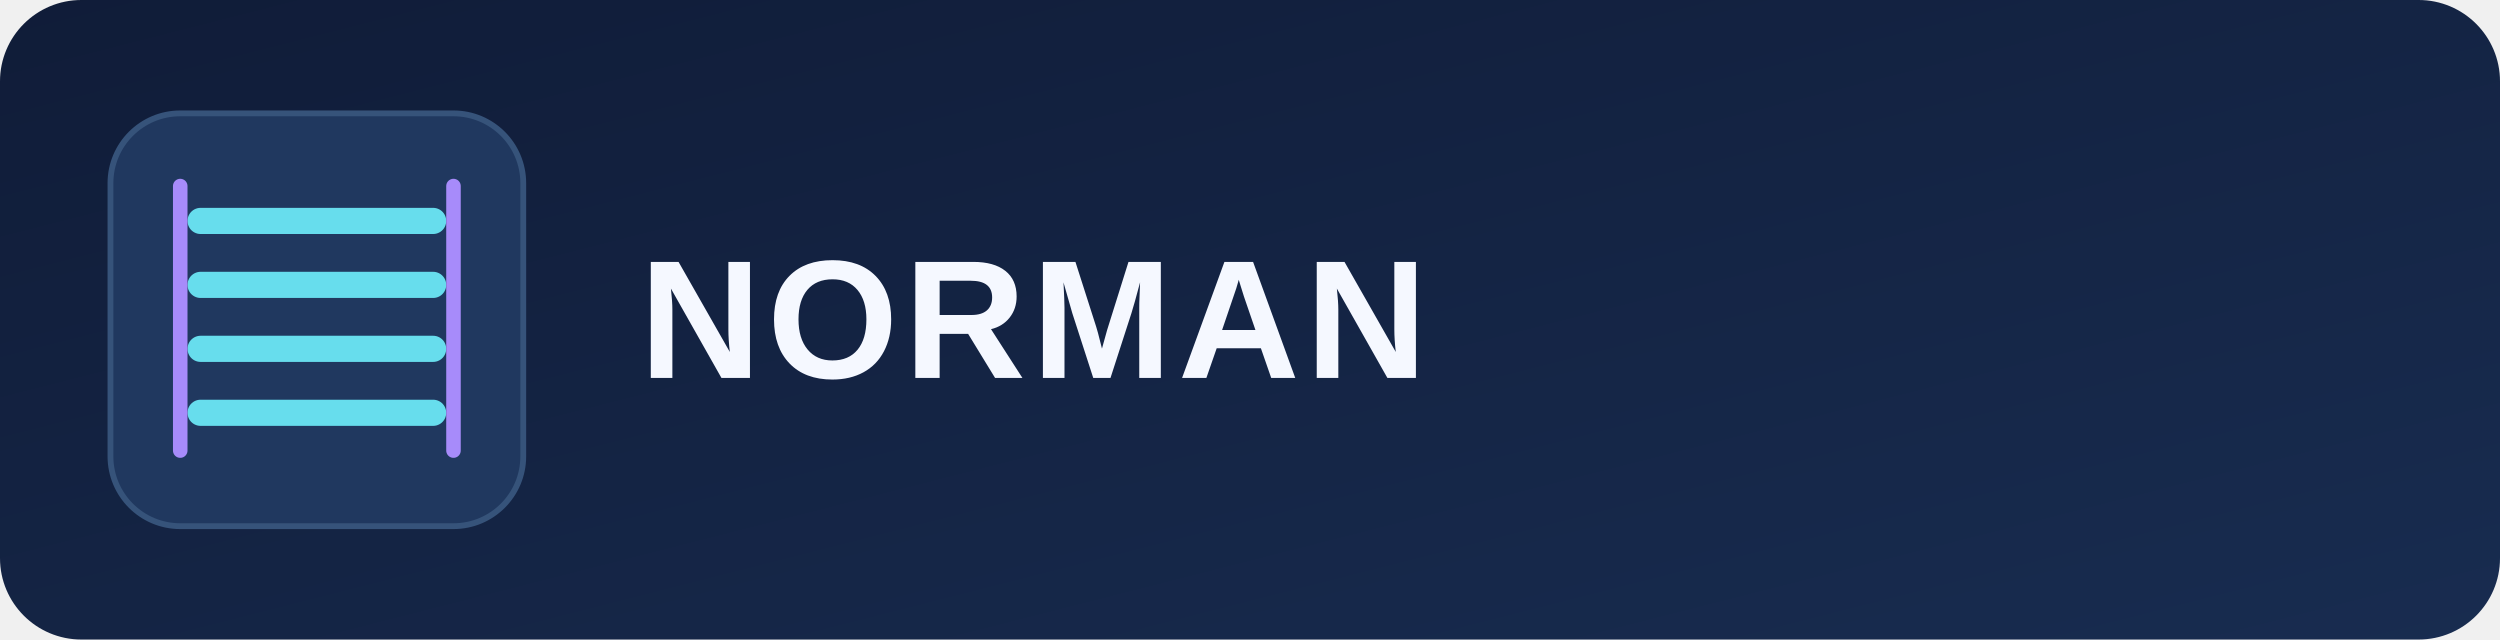
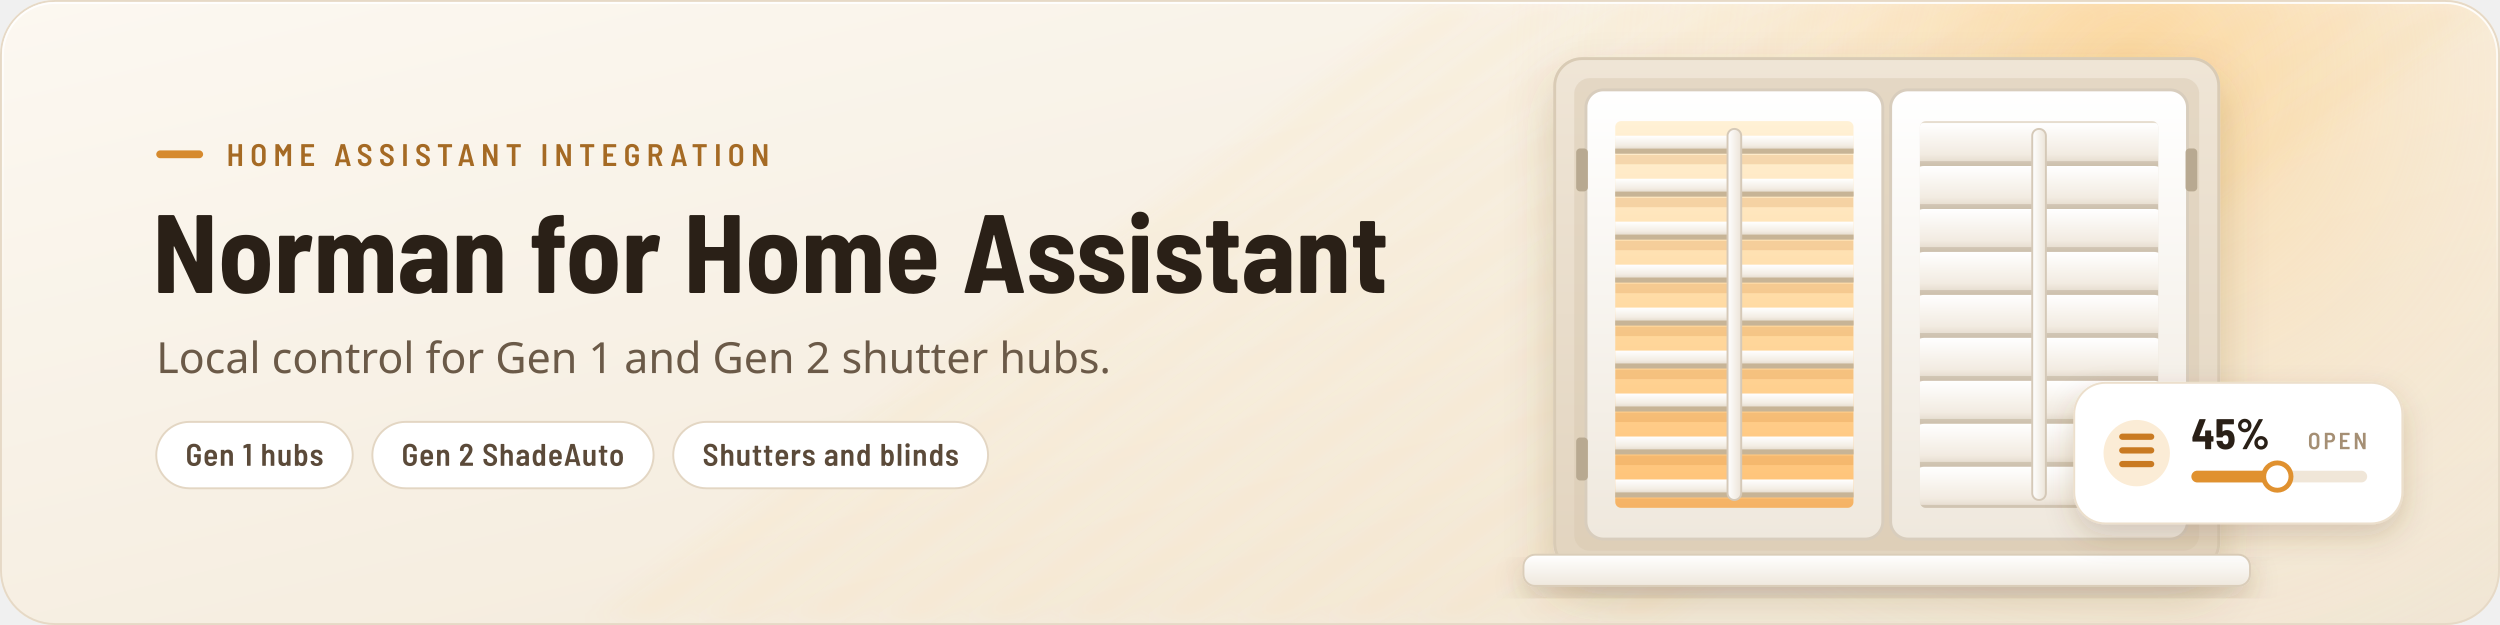
- <svg xmlns="http://www.w3.org/2000/svg" viewBox="0 0 860 220" role="img" aria-labelledby="title desc">
+ <svg xmlns="http://www.w3.org/2000/svg" xmlns:xlink="http://www.w3.org/1999/xlink" width="1280" height="320" viewBox="0 0 1280 320" role="img" aria-labelledby="title desc">
  <defs>
-     <linearGradient id="background" x2="1" y2="1">
-       <stop stop-color="#101c38" />
-       <stop offset="1" stop-color="#182c50" />
-     </linearGradient>
+     <clipPath id="card">
+       <rect width="1280" height="320" rx="28" />
+     </clipPath>
+     <linearGradient id="rim" x1="0" y1="0" x2="0" y2="1">
+       <stop offset="0" stop-color="#ffffff" stop-opacity="0.9" />
+       <stop offset="0.5" stop-color="#ffffff" stop-opacity="0" />
+     </linearGradient>
+     <linearGradient id="bg" x1="0" y1="0" x2="1" y2="1">
+       <stop offset="0" stop-color="#fcf8f1" />
+       <stop offset="1" stop-color="#f1e6d4" />
+     </linearGradient>
+     <radialGradient id="sun" cx="0.5" cy="0.5" r="0.5">
+       <stop offset="0" stop-color="#ffc56b" stop-opacity="0.55" />
+       <stop offset="0.55" stop-color="#ffd79a" stop-opacity="0.18" />
+       <stop offset="1" stop-color="#ffe9c4" stop-opacity="0" />
+     </radialGradient>
+     <linearGradient id="wood" x1="0" y1="0" x2="0" y2="1">
+       <stop offset="0" stop-color="#ffffff" />
+       <stop offset="1" stop-color="#efe8dd" />
+     </linearGradient>
+     <linearGradient id="sky" x1="0" y1="0" x2="0" y2="1">
+       <stop offset="0" stop-color="#fff1d6" />
+       <stop offset="0.55" stop-color="#ffd79c" />
+       <stop offset="1" stop-color="#ffc174" />
+     </linearGradient>
+     <linearGradient id="slatOpen" x1="0" y1="0" x2="0" y2="1">
+       <stop offset="0" stop-color="#ffffff" />
+       <stop offset="0.55" stop-color="#f3ede4" />
+       <stop offset="1" stop-color="#d9cdbb" />
+     </linearGradient>
+     <linearGradient id="slatShut" x1="0" y1="0" x2="0" y2="1">
+       <stop offset="0" stop-color="#ffffff" />
+       <stop offset="0.7" stop-color="#f2ebe1" />
+       <stop offset="1" stop-color="#ddd2c2" />
+     </linearGradient>
+     <linearGradient id="rod" x1="0" y1="0" x2="1" y2="0">
+       <stop offset="0" stop-color="#ffffff" />
+       <stop offset="1" stop-color="#ece4d8" />
+     </linearGradient>
+     <linearGradient id="frame" x1="0" y1="0" x2="0" y2="1">
+       <stop offset="0" stop-color="#efe5d6" />
+       <stop offset="1" stop-color="#e2d4bf" />
+     </linearGradient>
+     <filter id="sh" x="-30%" y="-30%" width="160%" height="170%">
+       <feDropShadow dx="0" dy="12" stdDeviation="12" flood-color="#6b4a1f" flood-opacity="0.22" />
+     </filter>
+     <filter id="shSmall" x="-30%" y="-30%" width="160%" height="170%">
+       <feDropShadow dx="0" dy="6" stdDeviation="7" flood-color="#6b4a1f" flood-opacity="0.2" />
+     </filter>
+     <filter id="soft" x="-50%" y="-50%" width="200%" height="200%">
+       <feGaussianBlur stdDeviation="6" />
+     </filter>
+     <path id="barlow-bold-four" d="M514 293V190Q514 185 510 182Q507 178 502 178H465Q460 178 460 173V12Q460 7 456 4Q453 0 448 0H331Q326 0 322 4Q319 7 319 12V173Q319 178 314 178H35Q30 178 26 182Q23 185 23 190V271Q23 277 26 286L182 691Q185 700 196 700H321Q336 700 331 686L187 311Q186 305 191 305H314Q319 305 319 310V424Q319 429 322 432Q326 436 331 436H448Q453 436 456 432Q460 429 460 424V310Q460 305 465 305H502Q507 305 510 302Q514 298 514 293Z" />
+     <path id="barlow-bold-five" d="M461 221Q461 174 449 132Q430 65 378 29Q326 -7 248 -7Q170 -7 117 31Q64 69 46 140Q39 161 38 183V185Q38 195 49 195H168Q180 195 181 183Q183 171 185 167Q192 141 208 128Q224 114 248 114Q272 114 289 128Q306 143 311 168Q318 189 318 220Q318 252 311 276Q304 300 288 312Q272 324 248 324Q201 324 184 285Q181 275 171 275H50Q45 275 42 278Q38 282 38 287V688Q38 693 42 696Q45 700 50 700H432Q437 700 440 696Q444 693 444 688V591Q444 586 440 582Q437 579 432 579H184Q179 579 179 574L178 418Q178 414 180 414Q182 413 184 415Q224 446 280 446Q340 446 382 418Q423 390 442 338Q461 287 461 221Z" />
+     <path id="barlow-bold-percent" d="M53 551Q53 594 74 630Q95 666 131 688Q167 709 210 709Q253 709 289 688Q325 666 346 630Q367 594 367 551Q367 508 346 472Q325 435 289 414Q253 393 210 393Q167 393 131 414Q95 435 74 472Q53 508 53 551ZM162 14 532 692Q537 700 547 700H622Q629 700 631 696Q633 692 630 686L260 8Q255 0 245 0H170Q163 0 161 4Q159 8 162 14ZM287 551Q287 584 264 608Q242 631 210 631Q178 631 155 608Q132 584 132 551Q132 517 155 494Q178 471 210 471Q242 471 264 494Q287 517 287 551ZM432 150Q432 193 453 229Q474 265 510 286Q546 307 589 307Q632 307 668 286Q704 265 725 229Q746 193 746 150Q746 107 725 70Q704 34 668 12Q632 -9 589 -9Q546 -9 510 12Q474 34 453 70Q432 107 432 150ZM666 150Q666 183 644 206Q621 229 589 229Q557 229 534 206Q512 183 512 150Q512 116 534 92Q557 69 589 69Q621 69 644 92Q666 116 666 150Z" />
+     <path id="barlow-semibold-O" d="M49 209V491Q49 555 76 604Q104 654 154 681Q205 708 271 708Q338 708 388 681Q439 654 467 604Q495 555 495 491V209Q495 144 467 94Q439 45 388 18Q338 -9 271 -9Q205 -9 154 18Q104 45 76 94Q49 144 49 209ZM379 204V494Q379 545 350 576Q320 608 271 608Q223 608 194 576Q165 545 165 494V204Q165 154 194 122Q223 91 271 91Q320 91 350 122Q379 154 379 204Z" />
+     <path id="barlow-semibold-P" d="M499 493Q499 433 474 387Q450 341 406 316Q361 290 304 290H181Q176 290 176 285V12Q176 7 172 4Q169 0 164 0H72Q67 0 64 4Q60 7 60 12V689Q60 694 64 698Q67 701 72 701H303Q361 701 406 675Q450 649 474 602Q499 554 499 493ZM383 491Q383 541 356 571Q330 601 286 601H181Q176 601 176 596V388Q176 383 181 383H286Q330 383 356 412Q383 442 383 491Z" />
+     <path id="barlow-semibold-E" d="M463 600H185Q180 600 180 595V407Q180 402 185 402H363Q368 402 372 398Q375 395 375 390V314Q375 309 372 306Q368 302 363 302H185Q180 302 180 297V105Q180 100 185 100H463Q468 100 472 96Q475 93 475 88V12Q475 7 472 4Q468 0 463 0H76Q71 0 68 4Q64 7 64 12V688Q64 693 68 696Q71 700 76 700H463Q468 700 472 696Q475 693 475 688V612Q475 607 472 604Q468 600 463 600Z" />
+     <path id="barlow-semibold-N" d="M421 700H513Q518 700 522 696Q525 693 525 688V12Q525 7 522 4Q518 0 513 0H416Q407 0 402 9L184 457Q182 460 180 460Q178 459 178 455L179 12Q179 7 176 4Q172 0 167 0H75Q70 0 66 4Q63 7 63 12V688Q63 693 66 696Q70 700 75 700H171Q181 700 185 691L404 241Q406 238 408 238Q410 239 410 243L409 688Q409 693 412 696Q416 700 421 700Z" />
+     <path id="barlow-semibold-H" d="M392 700H484Q489 700 492 696Q496 693 496 688V12Q496 7 492 4Q489 0 484 0H392Q387 0 384 4Q380 7 380 12V296Q380 301 375 301H185Q180 301 180 296V12Q180 7 176 4Q173 0 168 0H76Q71 0 68 4Q64 7 64 12V688Q64 693 68 696Q71 700 76 700H168Q173 700 176 696Q180 693 180 688V407Q180 402 185 402H375Q380 402 380 407V688Q380 693 384 696Q387 700 392 700Z" />
+     <path id="barlow-semibold-M" d="M460 700H553Q558 700 562 696Q565 693 565 688V12Q565 7 562 4Q558 0 553 0H461Q456 0 452 4Q449 7 449 12V486Q449 490 447 490Q445 491 443 488L337 313Q333 305 323 305H304Q294 305 290 313L184 487Q182 490 180 490Q178 489 178 485V12Q178 7 174 4Q171 0 166 0H74Q69 0 66 4Q62 7 62 12V688Q62 693 66 696Q69 700 74 700H166Q176 700 180 692L311 483Q314 477 317 483L446 692Q450 700 460 700Z" />
+     <path id="barlow-semibold-A" d="M409 10 383 117Q382 121 378 121H172Q168 121 167 117L142 10Q139 0 128 0H33Q20 0 23 13L205 690Q208 700 219 700H333Q344 700 347 690L529 13L530 9Q530 0 519 0H423Q412 0 409 10ZM196 212H354Q356 212 358 214Q360 215 359 218L277 546Q276 549 274 549Q272 549 271 546L191 218Q190 215 192 214Q194 212 196 212Z" />
+     <path id="barlow-semibold-S" d="M38 183V209Q38 214 42 218Q45 221 50 221H140Q145 221 148 218Q152 214 152 209V189Q152 146 182 119Q212 92 263 92Q310 92 335 116Q360 140 360 179Q360 206 346 226Q332 245 306 262Q281 278 228 306Q167 338 130 363Q93 388 68 427Q42 466 42 522Q42 608 100 658Q157 708 251 708Q316 708 366 684Q416 659 443 614Q470 569 470 511V490Q470 485 466 482Q463 478 458 478H368Q363 478 360 482Q356 485 356 490V509Q356 552 327 580Q298 608 249 608Q206 608 181 586Q156 563 156 523Q156 496 169 477Q182 458 208 441Q235 424 289 397Q361 356 395 333Q429 310 452 274Q476 237 476 184Q476 96 417 44Q358 -8 259 -8Q193 -8 143 16Q93 39 66 82Q38 126 38 183Z" />
+     <path id="barlow-semibold-I" d="M64 12V688Q64 693 68 696Q71 700 76 700H168Q173 700 176 696Q180 693 180 688V12Q180 7 176 4Q173 0 168 0H76Q71 0 68 4Q64 7 64 12Z" />
+     <path id="barlow-semibold-T" d="M485 688V611Q485 606 482 602Q478 599 473 599H318Q313 599 313 594V12Q313 7 310 4Q306 0 301 0H209Q204 0 200 4Q197 7 197 12V594Q197 599 192 599H43Q38 599 34 602Q31 606 31 611V688Q31 693 34 696Q38 700 43 700H473Q478 700 482 696Q485 693 485 688Z" />
+     <path id="barlow-semibold-G" d="M49 201V499Q49 561 76 608Q104 656 154 682Q203 708 268 708Q333 708 383 682Q433 657 460 611Q488 565 488 506V483Q488 478 484 474Q481 471 476 471H384Q379 471 376 474Q372 478 372 483V506Q372 551 344 580Q315 608 268 608Q222 608 194 578Q165 549 165 501V199Q165 151 194 122Q224 92 271 92Q317 92 344 118Q372 145 372 191V270Q372 275 367 275H276Q271 275 268 278Q264 282 264 287V360Q264 365 268 368Q271 372 276 372H476Q481 372 484 368Q488 365 488 360V204Q488 105 428 48Q368 -8 268 -8Q203 -8 154 18Q104 44 76 92Q49 139 49 201Z" />
+     <path id="barlow-semibold-R" d="M384 10 276 297Q274 301 271 301H185Q180 301 180 296V12Q180 7 176 4Q173 0 168 0H76Q71 0 68 4Q64 7 64 12V688Q64 693 68 696Q71 700 76 700H307Q364 700 408 674Q452 649 476 602Q500 556 500 496Q500 431 470 383Q440 335 388 315Q383 313 385 308L503 14Q504 12 504 8Q504 0 494 0H398Q387 0 384 10ZM180 595V396Q180 391 185 391H290Q332 391 358 420Q384 448 384 495Q384 543 358 572Q332 600 290 600H185Q180 600 180 595Z" />
+     <path id="barlow-bold-N" d="M409 700H525Q530 700 534 696Q537 693 537 688V12Q537 7 534 4Q530 0 525 0H403Q393 0 389 9L198 416Q196 419 194 419Q192 419 192 415L193 12Q193 7 190 4Q186 0 181 0H65Q60 0 56 4Q53 7 53 12V688Q53 693 56 696Q60 700 65 700H186Q196 700 200 691L391 284Q393 281 395 281Q397 281 397 285V688Q397 693 400 696Q404 700 409 700Z" />
+     <path id="barlow-bold-o" d="M43 155Q35 201 35 258Q35 316 43 361Q54 435 110 478Q165 522 252 522Q338 522 392 478Q447 435 459 361Q467 316 467 258Q467 202 459 156Q448 79 394 36Q339 -8 252 -8Q165 -8 110 36Q54 79 43 155ZM321 176Q326 218 326 258Q326 299 321 339Q316 368 298 384Q279 401 251 401Q224 401 206 384Q187 368 182 339Q177 309 177 258Q177 208 181 176Q187 147 206 130Q225 113 252 113Q278 113 296 130Q315 147 321 176Z" />
+     <path id="barlow-bold-r" d="M338 509Q346 504 344 493L324 378Q323 366 310 371Q294 375 281 375Q269 375 255 372Q226 368 206 344Q186 320 186 286V12Q186 7 182 4Q179 0 174 0H57Q52 0 48 4Q45 7 45 12V502Q45 507 48 510Q52 514 57 514H174Q179 514 182 510Q186 507 186 502V462Q186 458 188 458Q189 457 191 460Q226 521 289 521Q316 521 338 509Z" />
+     <path id="barlow-bold-m" d="M714 345V12Q714 7 710 4Q707 0 702 0H586Q581 0 578 4Q574 7 574 12V325Q574 360 558 380Q541 401 513 401Q484 401 467 380Q450 360 450 326V12Q450 7 446 4Q443 0 438 0H322Q317 0 314 4Q310 7 310 12V325Q310 360 293 380Q276 401 248 401Q219 401 202 380Q185 360 185 326V12Q185 7 182 4Q178 0 173 0H57Q52 0 48 4Q45 7 45 12V502Q45 507 48 510Q52 514 57 514H173Q178 514 182 510Q185 507 185 502V476Q185 473 187 472Q189 471 191 474Q212 499 240 510Q268 522 300 522Q345 522 378 504Q410 485 428 450Q429 448 431 448Q433 449 435 452Q457 489 491 506Q525 522 564 522Q637 522 676 476Q714 429 714 345Z" />
+     <path id="barlow-bold-a" d="M448 353V12Q448 7 444 4Q441 0 436 0H319Q314 0 310 4Q307 7 307 12V40Q307 43 305 44Q303 45 301 42Q263 -8 183 -8Q115 -8 70 27Q24 62 24 144Q24 307 228 307H302Q307 307 307 312V335Q307 365 290 383Q272 401 242 401Q218 401 202 390Q186 379 182 360Q179 350 168 350L47 357Q42 357 38 360Q35 363 36 368Q42 437 98 480Q155 522 241 522Q301 522 348 500Q395 479 422 440Q448 402 448 353ZM307 168V210Q307 215 302 215H246Q209 215 188 199Q167 183 167 153Q167 127 183 113Q199 99 225 99Q259 99 283 118Q307 137 307 168Z" />
+     <path id="barlow-bold-n" d="M455 346V12Q455 7 452 4Q448 0 443 0H326Q321 0 318 4Q314 7 314 12V326Q314 361 297 381Q280 401 251 401Q221 401 204 380Q186 360 186 325V12Q186 7 182 4Q179 0 174 0H57Q52 0 48 4Q45 7 45 12V502Q45 507 48 510Q52 514 57 514H174Q179 514 182 510Q186 507 186 502V474Q186 471 188 470Q190 470 193 474Q229 522 299 522Q372 522 414 476Q455 429 455 346Z" />
+     <path id="barlow-bold-f" d="M317 502V417Q317 412 314 408Q310 405 305 405H229Q224 405 224 400V12Q224 7 220 4Q217 0 212 0H95Q90 0 86 4Q83 7 83 12V400Q83 405 78 405H34Q29 405 26 408Q22 412 22 417V502Q22 507 26 510Q29 514 34 514H78Q83 514 83 519V544Q83 605 103 640Q123 675 166 689Q208 703 278 701H298Q303 701 306 698Q310 694 310 689V609Q310 604 306 600Q303 597 298 597H280Q250 596 237 582Q224 567 224 534V519Q224 514 229 514H305Q310 514 314 510Q317 507 317 502Z" />
+     <path id="barlow-bold-H" d="M376 700H493Q498 700 502 696Q505 693 505 688V12Q505 7 502 4Q498 0 493 0H376Q371 0 368 4Q364 7 364 12V286Q364 291 359 291H199Q194 291 194 286V12Q194 7 190 4Q187 0 182 0H65Q60 0 56 4Q53 7 53 12V688Q53 693 56 696Q60 700 65 700H182Q187 700 190 696Q194 693 194 688V418Q194 413 199 413H359Q364 413 364 418V688Q364 693 368 696Q371 700 376 700Z" />
+     <path id="barlow-bold-e" d="M461 262 460 223Q460 211 448 211H183Q178 211 178 206Q180 183 182 172Q187 144 206 128Q226 112 255 112Q304 113 323 157Q328 167 338 165L444 144Q456 141 452 129Q430 63 380 28Q329 -8 255 -8Q166 -8 114 32Q61 73 45 149Q36 190 36 274Q36 322 42 355Q53 431 108 476Q163 522 247 522Q338 522 395 470Q452 419 458 335Q461 302 461 262ZM181 341Q178 323 178 303Q178 298 183 298H313Q318 298 318 303Q318 323 315 341Q311 368 293 384Q275 401 248 401Q221 401 204 385Q186 369 181 341Z" />
+     <path id="barlow-bold-A" d="M409 10 386 108Q385 112 381 112H194Q190 112 189 108L166 10Q163 0 153 0H32Q19 0 22 13L202 690Q205 700 216 700H361Q372 700 375 690L555 13L556 9Q556 0 545 0H423Q412 0 409 10ZM221 221H353Q355 221 357 222Q359 224 358 227L289 517Q288 521 286 521Q284 521 283 517L216 227Q215 224 217 222Q219 221 221 221Z" />
+     <path id="barlow-bold-s" d="M30 142V150Q30 155 34 158Q37 162 42 162H152Q157 162 160 158Q164 155 164 150V148Q164 126 184 112Q204 98 233 98Q260 98 276 110Q292 123 292 142Q292 161 274 171Q257 181 218 194Q202 198 170 210Q110 230 72 264Q35 298 35 362Q35 435 88 478Q141 521 228 521Q318 521 372 476Q425 432 425 358Q425 347 413 347H305Q300 347 296 350Q293 354 293 359V362Q293 383 276 397Q259 411 230 411Q203 411 186 398Q170 385 170 366Q170 345 190 334Q210 322 251 310Q260 307 268 304Q277 302 284 299Q352 276 393 244Q434 211 434 147Q434 75 380 34Q325 -7 233 -7Q140 -7 85 34Q30 75 30 142Z" />
+     <path id="barlow-bold-i" d="M40 651Q40 686 62 708Q83 730 118 730Q153 730 175 708Q197 686 197 651Q197 617 174 594Q152 572 118 572Q84 572 62 594Q40 617 40 651ZM48 12V502Q48 507 52 510Q55 514 60 514H177Q182 514 186 510Q189 507 189 502V12Q189 7 186 4Q182 0 177 0H60Q55 0 52 4Q48 7 48 12Z" />
+     <path id="barlow-bold-t" d="M298 408H221Q216 408 216 403V178Q216 147 228 134Q241 120 267 121H287Q292 121 296 118Q299 114 299 109V12Q299 0 287 0Q270 -1 237 -1Q158 -1 120 25Q81 51 81 123V403Q81 408 76 408H30Q25 408 22 412Q18 415 18 420V502Q18 507 22 510Q25 514 30 514H76Q81 514 81 519V634Q81 639 84 642Q88 646 93 646H204Q209 646 212 642Q216 639 216 634V519Q216 514 221 514H298Q303 514 306 510Q310 507 310 502V420Q310 415 306 412Q303 408 298 408Z" />
+     <path id="noto-regular-L" d="M97 0V714H187V80H499V0Z" />
+     <path id="noto-regular-o" d="M551 269Q551 136 484 63Q416 -10 301 -10Q230 -10 174 22Q119 55 87 118Q55 180 55 269Q55 402 122 474Q189 546 304 546Q377 546 432 514Q488 481 520 420Q551 358 551 269ZM146 269Q146 174 184 118Q221 63 303 63Q384 63 422 118Q460 174 460 269Q460 364 422 418Q384 472 302 472Q220 472 183 418Q146 364 146 269Z" />
+     <path id="noto-regular-c" d="M300 -10Q229 -10 174 19Q118 48 86 109Q55 170 55 265Q55 364 88 426Q121 488 178 517Q234 546 306 546Q347 546 385 538Q423 529 447 517L420 444Q396 453 364 461Q332 469 304 469Q146 469 146 266Q146 169 184 118Q223 66 299 66Q343 66 376 75Q410 84 438 97V19Q411 5 378 -2Q346 -10 300 -10Z" />
+     <path id="noto-regular-a" d="M288 545Q386 545 433 502Q480 459 480 365V0H416L399 76H395Q360 32 322 11Q283 -10 215 -10Q142 -10 94 28Q46 67 46 149Q46 229 109 272Q172 316 303 320L394 323V355Q394 422 365 448Q336 474 283 474Q241 474 203 462Q165 449 132 433L105 499Q140 518 188 532Q236 545 288 545ZM314 259Q214 255 176 227Q137 199 137 148Q137 103 164 82Q192 61 235 61Q303 61 348 98Q393 136 393 214V262Z" />
+     <path id="noto-regular-l" d="M173 0H85V760H173Z" />
+     <path id="noto-regular-n" d="M343 546Q439 546 488 500Q537 453 537 349V0H450V343Q450 472 330 472Q241 472 207 422Q173 372 173 278V0H85V536H156L169 463H174Q200 505 246 526Q292 546 343 546Z" />
+     <path id="noto-regular-t" d="M264 62Q284 62 305 66Q326 69 339 73V6Q325 -1 299 -6Q273 -10 249 -10Q207 -10 172 4Q136 19 114 55Q92 91 92 156V468H16V510L93 545L128 659H180V536H335V468H180V158Q180 109 204 86Q227 62 264 62Z" />
+     <path id="noto-regular-r" d="M335 546Q350 546 368 544Q385 543 398 540L387 459Q374 462 358 464Q343 466 329 466Q288 466 252 444Q216 421 194 380Q173 340 173 286V0H85V536H157L167 438H171Q197 482 238 514Q279 546 335 546Z" />
+     <path id="noto-regular-f" d="M332 468H197V0H109V468H15V509L109 539V570Q109 674 155 720Q201 765 283 765Q315 765 342 760Q368 754 387 747L364 678Q348 683 327 688Q306 693 284 693Q240 693 218 664Q197 634 197 571V536H332Z" />
+     <path id="noto-regular-G" d="M407 377H654V27Q596 8 537 -1Q478 -10 403 -10Q292 -10 216 34Q140 79 100 162Q61 244 61 357Q61 469 105 551Q149 633 232 678Q314 724 431 724Q491 724 544 713Q598 702 644 682L610 604Q572 621 524 633Q477 645 426 645Q298 645 226 568Q155 491 155 357Q155 272 182 206Q210 141 269 104Q328 68 424 68Q471 68 504 73Q537 78 564 85V297H407Z" />
+     <path id="noto-regular-e" d="M292 546Q361 546 410 516Q460 486 486 432Q513 377 513 304V251H146Q148 160 192 112Q237 65 317 65Q368 65 408 74Q447 84 489 102V25Q448 7 408 -2Q368 -10 313 -10Q237 -10 178 21Q120 52 88 114Q55 175 55 264Q55 352 84 415Q114 478 168 512Q221 546 292 546ZM291 474Q228 474 192 434Q155 393 148 321H421Q420 389 389 432Q358 474 291 474Z" />
+     <path id="noto-regular-one" d="M355 0H269V499Q269 542 270 568Q271 594 273 622Q257 606 244 595Q231 584 211 567L135 505L89 564L282 714H355Z" />
+     <path id="noto-regular-d" d="M275 -10Q175 -10 115 60Q55 129 55 267Q55 405 116 476Q176 546 276 546Q338 546 378 523Q417 500 442 467H448Q447 480 444 506Q442 531 442 546V760H530V0H459L446 72H442Q418 38 378 14Q338 -10 275 -10ZM289 63Q374 63 408 110Q443 156 443 250V266Q443 366 410 420Q377 473 288 473Q217 473 182 416Q146 360 146 265Q146 169 182 116Q217 63 289 63Z" />
+     <path id="noto-regular-two" d="M520 0H48V73L235 262Q289 316 326 358Q363 400 382 440Q401 481 401 529Q401 588 366 618Q331 649 275 649Q223 649 184 631Q144 613 103 581L56 640Q98 675 152 700Q207 724 275 724Q375 724 433 674Q491 623 491 534Q491 478 468 429Q445 380 404 332Q363 285 308 231L159 84V80H520Z" />
+     <path id="noto-regular-s" d="M434 148Q434 70 376 30Q318 -10 220 -10Q164 -10 124 -1Q83 8 52 24V104Q84 88 130 74Q175 61 222 61Q289 61 319 82Q349 104 349 140Q349 160 338 176Q327 192 298 208Q270 224 217 244Q165 264 128 284Q91 304 71 332Q51 360 51 404Q51 472 106 509Q162 546 252 546Q301 546 344 536Q386 527 423 510L393 440Q359 454 322 464Q285 474 246 474Q192 474 164 456Q135 439 135 409Q135 387 148 372Q161 356 192 342Q222 327 273 307Q324 288 360 268Q396 248 415 220Q434 191 434 148Z" />
+     <path id="noto-regular-h" d="M173 537Q173 497 168 462H174Q200 503 244 524Q289 545 341 545Q439 545 488 498Q537 452 537 349V0H450V343Q450 472 330 472Q240 472 206 422Q173 371 173 277V0H85V760H173Z" />
+     <path id="noto-regular-u" d="M533 536V0H461L448 71H444Q418 29 372 10Q326 -10 274 -10Q177 -10 128 36Q79 83 79 185V536H168V191Q168 63 287 63Q376 63 410 113Q445 163 445 257V536Z" />
+     <path id="noto-regular-b" d="M173 575Q173 541 172 512Q170 482 168 465H173Q196 499 236 522Q276 545 339 545Q439 545 500 476Q560 406 560 268Q560 130 499 60Q438 -10 339 -10Q276 -10 236 13Q196 36 173 68H166L148 0H85V760H173ZM324 472Q239 472 206 423Q173 374 173 271V267Q173 168 206 116Q238 63 326 63Q398 63 434 116Q469 169 469 269Q469 472 324 472Z" />
+     <path id="noto-regular-period" d="M72 54Q72 91 90 106Q108 121 133 121Q159 121 178 106Q196 91 196 54Q196 18 178 2Q159 -14 133 -14Q108 -14 90 2Q72 18 72 54Z" />
+     <path id="barlow-semibold-e" d="M446 265 445 222Q445 210 433 210H165Q160 210 160 205Q162 177 164 164Q169 131 192 111Q215 91 250 91Q280 92 300 106Q321 120 332 145Q337 156 347 153L429 136Q441 132 437 121Q417 59 368 26Q320 -8 250 -8Q167 -8 117 32Q67 72 52 143Q47 170 46 200Q44 230 44 280Q44 332 49 359Q59 432 111 476Q163 519 243 519Q330 519 384 470Q437 421 443 341Q446 308 446 265ZM163 347Q160 325 160 297Q160 292 165 292H324Q329 292 329 297Q327 331 325 346Q321 379 299 399Q277 419 244 419Q211 419 190 400Q168 380 163 347Z" />
+     <path id="barlow-semibold-n" d="M441 346V12Q441 7 438 4Q434 0 429 0H337Q332 0 328 4Q325 7 325 12V330Q325 371 304 395Q284 419 249 419Q213 419 192 394Q170 370 170 329V12Q170 7 166 4Q163 0 158 0H66Q61 0 58 4Q54 7 54 12V499Q54 504 58 508Q61 511 66 511H158Q163 511 166 508Q170 504 170 499V473Q170 470 172 469Q174 468 176 471Q216 519 286 519Q359 519 400 473Q441 427 441 346Z" />
+     <path id="barlow-semibold-one" d="M149 700H245Q250 700 254 696Q257 693 257 688V12Q257 7 254 4Q250 0 245 0H153Q148 0 144 4Q141 7 141 12V579Q141 581 139 583Q137 585 135 584L44 559L40 558Q30 558 30 569L27 636Q27 646 35 650L134 697Q139 700 149 700Z" />
+     <path id="barlow-semibold-h" d="M441 346V12Q441 7 438 4Q434 0 429 0H337Q332 0 328 4Q325 7 325 12V330Q325 371 304 395Q284 419 249 419Q213 419 192 394Q170 370 170 329V12Q170 7 166 4Q163 0 158 0H66Q61 0 58 4Q54 7 54 12V688Q54 693 58 696Q61 700 66 700H158Q163 700 166 696Q170 693 170 688V473Q170 470 172 469Q174 468 176 471Q216 519 286 519Q359 519 400 473Q441 427 441 346Z" />
+     <path id="barlow-semibold-u" d="M332 511H424Q429 511 432 508Q436 504 436 499V12Q436 7 432 4Q429 0 424 0H332Q327 0 324 4Q320 7 320 12V39Q320 42 318 42Q316 43 314 40Q280 -7 207 -7Q139 -7 94 34Q49 74 49 152V499Q49 504 52 508Q56 511 61 511H153Q158 511 162 508Q165 504 165 499V181Q165 139 184 116Q204 92 241 92Q278 92 299 116Q320 141 320 183V499Q320 504 324 508Q327 511 332 511Z" />
+     <path id="barlow-semibold-b" d="M453 257Q453 196 442 144Q424 68 386 30Q348 -8 286 -8Q215 -8 177 40Q175 43 173 42Q171 41 171 38V12Q171 7 168 4Q164 0 159 0H67Q62 0 58 4Q55 7 55 12V688Q55 693 58 696Q62 700 67 700H159Q164 700 168 696Q171 693 171 688V475Q171 472 173 472Q175 471 177 474Q212 519 282 519Q413 519 444 367Q453 316 453 257ZM336 256Q336 321 324 360Q303 419 251 419Q199 419 183 359Q172 324 172 256Q172 190 182 155Q199 92 252 92Q308 92 326 156Q336 191 336 256Z" />
+     <path id="barlow-semibold-s" d="M36 135V143Q36 148 40 152Q43 155 48 155H135Q140 155 144 152Q147 148 147 143V140Q147 116 170 98Q193 81 227 81Q260 81 280 97Q301 113 301 137Q301 161 280 174Q260 187 217 202L191 211Q123 233 82 266Q41 300 41 366Q41 436 91 476Q141 517 223 517Q308 517 358 476Q409 434 409 365V364Q409 359 406 356Q402 352 397 352H313Q308 352 304 356Q301 359 301 364V368Q301 393 280 410Q259 426 225 426Q192 426 172 410Q152 395 152 371Q152 352 166 340Q180 327 198 320Q215 313 259 298Q306 282 338 265Q371 248 394 218Q417 188 417 142Q417 73 366 34Q314 -6 227 -6Q140 -6 88 33Q36 72 36 135Z" />
+     <path id="barlow-semibold-two" d="M191 100H442Q447 100 450 96Q454 93 454 88V12Q454 7 450 4Q447 0 442 0H53Q48 0 44 4Q41 7 41 12V89Q41 96 46 104Q155 236 247 358Q322 461 322 518Q322 559 299 584Q276 608 238 608Q201 608 178 584Q155 560 155 520V487Q155 482 152 478Q148 475 143 475H50Q45 475 42 478Q38 482 38 487V530Q42 610 98 659Q154 708 240 708Q300 708 345 684Q390 659 414 616Q439 573 439 519Q439 473 420 425Q400 377 360 322Q323 270 237 166Q220 146 188 106Q186 104 187 102Q188 100 191 100Z" />
+     <path id="barlow-semibold-a" d="M432 351V12Q432 7 428 4Q425 0 420 0H328Q323 0 320 4Q316 7 316 12V37Q316 40 314 41Q312 42 310 40Q268 -8 189 -8Q123 -8 77 28Q31 63 31 143Q31 227 84 268Q138 309 232 309H311Q316 309 316 314V339Q316 376 296 398Q275 419 239 419Q210 419 192 406Q173 392 168 369Q165 358 154 358L57 364Q52 364 48 368Q45 371 46 375Q52 439 106 479Q159 519 238 519Q295 519 339 498Q383 476 408 438Q432 400 432 351ZM316 168V220Q316 225 311 225H244Q200 225 174 206Q149 187 149 151Q149 119 168 102Q188 86 219 86Q258 86 287 108Q316 131 316 168Z" />
+     <path id="barlow-semibold-d" d="M339 700H431Q436 700 440 696Q443 693 443 688V12Q443 7 440 4Q436 0 431 0H339Q334 0 330 4Q327 7 327 12V38Q327 41 325 42Q323 43 321 40Q283 -8 212 -8Q90 -8 56 144Q45 190 45 257Q45 323 54 367Q85 519 215 519Q287 519 321 473Q323 470 325 471Q327 472 327 475V688Q327 693 330 696Q334 700 339 700ZM326 256Q326 324 315 359Q299 419 247 419Q194 419 174 360Q161 322 161 256Q161 195 172 156Q190 92 246 92Q299 92 316 155Q326 190 326 256Z" />
+     <path id="barlow-semibold-t" d="M284 423H203Q198 423 198 418V167Q198 130 212 114Q227 99 258 100H276Q281 100 284 96Q288 93 288 88V12Q288 1 276 -1H234Q160 -1 123 25Q86 51 86 123V418Q86 423 81 423H35Q30 423 26 426Q23 430 23 435V499Q23 504 26 508Q30 511 35 511H81Q86 511 86 516V630Q86 635 90 638Q93 642 98 642H186Q191 642 194 638Q198 635 198 630V516Q198 511 203 511H284Q289 511 292 508Q296 504 296 499V435Q296 430 292 426Q289 423 284 423Z" />
+     <path id="barlow-semibold-o" d="M49 153Q41 201 41 256Q41 313 49 361Q60 434 113 476Q166 519 246 519Q325 519 377 476Q429 434 440 362Q448 312 448 257Q448 197 441 154Q430 79 378 36Q326 -8 245 -8Q164 -8 112 36Q60 79 49 153ZM328 172Q332 224 332 256Q332 289 328 341Q323 377 300 398Q278 419 245 419Q211 419 189 398Q167 377 162 341Q158 306 158 256Q158 205 162 172Q167 136 189 114Q211 92 245 92Q278 92 300 114Q323 136 328 172Z" />
+     <path id="barlow-semibold-r" d="M324 505Q332 501 330 490L313 399Q312 387 299 392Q286 397 269 397Q262 397 248 395Q214 392 192 364Q169 336 169 294V12Q169 7 166 4Q162 0 157 0H65Q60 0 56 4Q53 7 53 12V499Q53 504 56 508Q60 511 65 511H157Q162 511 166 508Q169 504 169 499V456Q169 452 170 452Q172 451 174 454Q210 517 275 517Q303 517 324 505Z" />
+     <path id="barlow-semibold-l" d="M52 12V688Q52 693 56 696Q59 700 64 700H156Q161 700 164 696Q168 693 168 688V12Q168 7 164 4Q161 0 156 0H64Q59 0 56 4Q52 7 52 12Z" />
+     <path id="barlow-semibold-i" d="M47 652Q47 683 66 703Q86 723 117 723Q149 723 168 704Q188 684 188 652Q188 621 168 601Q148 581 117 581Q86 581 66 601Q47 621 47 652ZM59 12V500Q59 505 62 508Q66 512 71 512H163Q168 512 172 508Q175 505 175 500V12Q175 7 172 4Q168 0 163 0H71Q66 0 62 4Q59 7 59 12Z" />
  </defs>
-   <rect width="860" height="220" rx="28" fill="url(#background)" />
-   <rect x="38" y="39" width="142" height="142" rx="24" fill="#20385f" stroke="#36537a" stroke-width="2" />
-   <path d="M69 76h80M69 98h80M69 120h80M69 142h80" stroke="#67dded" stroke-width="9" stroke-linecap="round" />
-   <path d="M62 64v91M156 64v91" stroke="#a78bfa" stroke-width="5" stroke-linecap="round" />
-   <text x="220" y="130" fill="#f5f8ff" font-family="Arial, Helvetica, sans-serif" font-size="58" font-weight="700" letter-spacing="2">NORMAN</text>
+   <g clip-path="url(#card)">
+     <rect width="1280" height="320" fill="url(#bg)" />
+     <circle cx="1090" cy="40" r="320" fill="url(#sun)" />
+     <g filter="url(#soft)">
+       <path d="M1300 -40 L1330 -40 L760 380 L730 380Z" fill="#ffb24d" opacity=".07" />
+       <path d="M1254 -40 L1284 -40 L714 380 L684 380Z" fill="#ffb24d" opacity=".07" />
+       <path d="M1208 -40 L1238 -40 L668 380 L638 380Z" fill="#ffb24d" opacity=".07" />
+       <path d="M1162 -40 L1192 -40 L622 380 L592 380Z" fill="#ffb24d" opacity=".07" />
+       <path d="M1116 -40 L1146 -40 L576 380 L546 380Z" fill="#ffb24d" opacity=".07" />
+       <path d="M1070 -40 L1100 -40 L530 380 L500 380Z" fill="#ffb24d" opacity=".07" />
+       <path d="M1024 -40 L1054 -40 L484 380 L454 380Z" fill="#ffb24d" opacity=".07" />
+       <path d="M978 -40 L1008 -40 L438 380 L408 380Z" fill="#ffb24d" opacity=".07" />
+       <path d="M932 -40 L962 -40 L392 380 L362 380Z" fill="#ffb24d" opacity=".07" />
+       <path d="M886 -40 L916 -40 L346 380 L316 380Z" fill="#ffb24d" opacity=".07" />
+       <path d="M840 -40 L870 -40 L300 380 L270 380Z" fill="#ffb24d" opacity=".07" />
+       <path d="M794 -40 L824 -40 L254 380 L224 380Z" fill="#ffb24d" opacity=".07" />
+     </g>
+     <g filter="url(#sh)">
+       <rect x="796" y="30" width="340" height="262" rx="14" fill="url(#frame)" stroke="#d9cbb5" stroke-width="1.5" />
+     </g>
+     <rect x="806" y="40" width="320" height="242" rx="8" fill="#d8c8b0" opacity=".45" />
+     <g filter="url(#shSmall)">
+       <rect x="780" y="284" width="372" height="16" rx="6" fill="url(#wood)" stroke="#dacdb9" />
+     </g>
+     <rect x="812" y="46" width="152" height="230" rx="9" fill="url(#wood)" stroke="#d8cdbd" stroke-width="1.5" />
+     <rect x="827" y="62" width="122" height="198" rx="3" fill="url(#sky)" />
+     <clipPath id="pL">
+       <rect x="827" y="62" width="122" height="198" rx="3" />
+     </clipPath>
+     <g clip-path="url(#pL)">
+       <rect x="827" y="79.3" width="122" height="4.8" fill="#c8761f" opacity=".18" />
+       <rect x="825" y="69.5" width="126" height="8.8" rx="2" fill="url(#slatOpen)" />
+       <rect x="825" y="76.1" width="126" height="2.6" rx="1.3" fill="#c7b496" />
+       <rect x="827" y="101.3" width="122" height="4.8" fill="#c8761f" opacity=".18" />
+       <rect x="825" y="91.5" width="126" height="8.8" rx="2" fill="url(#slatOpen)" />
+       <rect x="825" y="98.1" width="126" height="2.6" rx="1.3" fill="#c7b496" />
+       <rect x="827" y="123.3" width="122" height="4.8" fill="#c8761f" opacity=".18" />
+       <rect x="825" y="113.5" width="126" height="8.8" rx="2" fill="url(#slatOpen)" />
+       <rect x="825" y="120.1" width="126" height="2.6" rx="1.3" fill="#c7b496" />
+       <rect x="827" y="145.3" width="122" height="4.8" fill="#c8761f" opacity=".18" />
+       <rect x="825" y="135.5" width="126" height="8.8" rx="2" fill="url(#slatOpen)" />
+       <rect x="825" y="142.1" width="126" height="2.6" rx="1.3" fill="#c7b496" />
+       <rect x="827" y="167.3" width="122" height="4.8" fill="#c8761f" opacity=".18" />
+       <rect x="825" y="157.5" width="126" height="8.8" rx="2" fill="url(#slatOpen)" />
+       <rect x="825" y="164.1" width="126" height="2.6" rx="1.3" fill="#c7b496" />
+       <rect x="827" y="189.3" width="122" height="4.8" fill="#c8761f" opacity=".18" />
+       <rect x="825" y="179.5" width="126" height="8.8" rx="2" fill="url(#slatOpen)" />
+       <rect x="825" y="186.1" width="126" height="2.6" rx="1.3" fill="#c7b496" />
+       <rect x="827" y="211.3" width="122" height="4.8" fill="#c8761f" opacity=".18" />
+       <rect x="825" y="201.5" width="126" height="8.8" rx="2" fill="url(#slatOpen)" />
+       <rect x="825" y="208.1" width="126" height="2.6" rx="1.3" fill="#c7b496" />
+       <rect x="827" y="233.3" width="122" height="4.8" fill="#c8761f" opacity=".18" />
+       <rect x="825" y="223.5" width="126" height="8.8" rx="2" fill="url(#slatOpen)" />
+       <rect x="825" y="230.1" width="126" height="2.6" rx="1.3" fill="#c7b496" />
+       <rect x="827" y="255.3" width="122" height="4.8" fill="#c8761f" opacity=".18" />
+       <rect x="825" y="245.5" width="126" height="8.8" rx="2" fill="url(#slatOpen)" />
+       <rect x="825" y="252.1" width="126" height="2.6" rx="1.3" fill="#c7b496" />
+     </g>
+     <rect x="884.5" y="66" width="7" height="190" rx="3.5" fill="url(#rod)" stroke="#d5c9b8" stroke-width="1" />
+     <rect x="807" y="76" width="6" height="22" rx="2" fill="#b8a991" />
+     <rect x="807" y="224" width="6" height="22" rx="2" fill="#b8a991" />
+     <rect x="968" y="46" width="152" height="230" rx="9" fill="url(#wood)" stroke="#d8cdbd" stroke-width="1.5" />
+     <rect x="983" y="62" width="122" height="198" rx="3" fill="#e6ddcf" />
+     <clipPath id="pR">
+       <rect x="983" y="62" width="122" height="198" rx="3" />
+     </clipPath>
+     <g clip-path="url(#pR)">
+       <rect x="981" y="63" width="126" height="23" rx="4" fill="url(#slatShut)" />
+       <rect x="983" y="82.5" width="122" height="2.5" fill="#a8977f" opacity=".35" />
+       <rect x="981" y="85" width="126" height="23" rx="4" fill="url(#slatShut)" />
+       <rect x="983" y="104.5" width="122" height="2.5" fill="#a8977f" opacity=".35" />
+       <rect x="981" y="107" width="126" height="23" rx="4" fill="url(#slatShut)" />
+       <rect x="983" y="126.5" width="122" height="2.5" fill="#a8977f" opacity=".35" />
+       <rect x="981" y="129" width="126" height="23" rx="4" fill="url(#slatShut)" />
+       <rect x="983" y="148.5" width="122" height="2.5" fill="#a8977f" opacity=".35" />
+       <rect x="981" y="151" width="126" height="23" rx="4" fill="url(#slatShut)" />
+       <rect x="983" y="170.5" width="122" height="2.5" fill="#a8977f" opacity=".35" />
+       <rect x="981" y="173" width="126" height="23" rx="4" fill="url(#slatShut)" />
+       <rect x="983" y="192.5" width="122" height="2.5" fill="#a8977f" opacity=".35" />
+       <rect x="981" y="195" width="126" height="23" rx="4" fill="url(#slatShut)" />
+       <rect x="983" y="214.5" width="122" height="2.5" fill="#a8977f" opacity=".35" />
+       <rect x="981" y="217" width="126" height="23" rx="4" fill="url(#slatShut)" />
+       <rect x="983" y="236.5" width="122" height="2.5" fill="#a8977f" opacity=".35" />
+       <rect x="981" y="239" width="126" height="23" rx="4" fill="url(#slatShut)" />
+       <rect x="983" y="258.5" width="122" height="2.5" fill="#a8977f" opacity=".35" />
+     </g>
+     <rect x="1040.5" y="66" width="7" height="190" rx="3.5" fill="url(#rod)" stroke="#d5c9b8" stroke-width="1" />
+     <rect x="1119" y="76" width="6" height="22" rx="2" fill="#b8a991" />
+     <rect x="1119" y="224" width="6" height="22" rx="2" fill="#b8a991" />
+     <g filter="url(#shSmall)">
+       <rect x="1062" y="196" width="168" height="72" rx="16" fill="#ffffff" stroke="#ecdfcc" />
+     </g>
+     <circle cx="1094" cy="232" r="17" fill="#fbecd6" />
+     <rect x="1085" y="222" width="18" height="3.2" rx="1.6" fill="#c97a22" />
+     <rect x="1085" y="229" width="18" height="3.2" rx="1.6" fill="#c97a22" />
+     <rect x="1085" y="236" width="18" height="3.2" rx="1.6" fill="#c97a22" />
+     <rect x="1122" y="241" width="90" height="6" rx="3" fill="#f0e6d8" />
+     <rect x="1122" y="241" width="44" height="6" rx="3" fill="#e0912f" />
+     <circle cx="1166" cy="244" r="7" fill="#ffffff" stroke="#e0912f" stroke-width="2.5" />
+     <g fill="#2a2017">
+       <use xlink:href="#barlow-bold-four" transform="matrix(0.022 0 0 -0.022 1122.0 230.0)" />
+       <use xlink:href="#barlow-bold-five" transform="matrix(0.022 0 0 -0.022 1134.0 230.0)" />
+       <use xlink:href="#barlow-bold-percent" transform="matrix(0.022 0 0 -0.022 1144.7 230.0)" />
+     </g>
+     <g fill="#a58f74">
+       <use xlink:href="#barlow-semibold-O" transform="matrix(0.012 0 0 -0.012 1181.6 230.0)" />
+       <use xlink:href="#barlow-semibold-P" transform="matrix(0.012 0 0 -0.012 1189.6 230.0)" />
+       <use xlink:href="#barlow-semibold-E" transform="matrix(0.012 0 0 -0.012 1197.3 230.0)" />
+       <use xlink:href="#barlow-semibold-N" transform="matrix(0.012 0 0 -0.012 1204.9 230.0)" />
+     </g>
+   </g>
+   <rect x="80" y="77" width="24" height="4" rx="2" fill="#d68a2e" />
+   <g fill="#a56a24">
+     <use xlink:href="#barlow-semibold-H" transform="matrix(0.016 0 0 -0.016 116.0 85.0)" />
+     <use xlink:href="#barlow-semibold-O" transform="matrix(0.016 0 0 -0.016 128.1 85.0)" />
+     <use xlink:href="#barlow-semibold-M" transform="matrix(0.016 0 0 -0.016 140.0 85.0)" />
+     <use xlink:href="#barlow-semibold-E" transform="matrix(0.016 0 0 -0.016 153.2 85.0)" />
+     <use xlink:href="#barlow-semibold-A" transform="matrix(0.016 0 0 -0.016 171.1 85.0)" />
+     <use xlink:href="#barlow-semibold-S" transform="matrix(0.016 0 0 -0.016 182.6 85.0)" />
+     <use xlink:href="#barlow-semibold-S" transform="matrix(0.016 0 0 -0.016 194.0 85.0)" />
+     <use xlink:href="#barlow-semibold-I" transform="matrix(0.016 0 0 -0.016 205.4 85.0)" />
+     <use xlink:href="#barlow-semibold-S" transform="matrix(0.016 0 0 -0.016 212.5 85.0)" />
+     <use xlink:href="#barlow-semibold-T" transform="matrix(0.016 0 0 -0.016 223.7 85.0)" />
+     <use xlink:href="#barlow-semibold-A" transform="matrix(0.016 0 0 -0.016 234.3 85.0)" />
+     <use xlink:href="#barlow-semibold-N" transform="matrix(0.016 0 0 -0.016 246.3 85.0)" />
+     <use xlink:href="#barlow-semibold-T" transform="matrix(0.016 0 0 -0.016 258.9 85.0)" />
+     <use xlink:href="#barlow-semibold-I" transform="matrix(0.016 0 0 -0.016 276.8 85.0)" />
+     <use xlink:href="#barlow-semibold-N" transform="matrix(0.016 0 0 -0.016 283.9 85.0)" />
+     <use xlink:href="#barlow-semibold-T" transform="matrix(0.016 0 0 -0.016 296.5 85.0)" />
+     <use xlink:href="#barlow-semibold-E" transform="matrix(0.016 0 0 -0.016 307.9 85.0)" />
+     <use xlink:href="#barlow-semibold-G" transform="matrix(0.016 0 0 -0.016 319.3 85.0)" />
+     <use xlink:href="#barlow-semibold-R" transform="matrix(0.016 0 0 -0.016 331.1 85.0)" />
+     <use xlink:href="#barlow-semibold-A" transform="matrix(0.016 0 0 -0.016 343.2 85.0)" />
+     <use xlink:href="#barlow-semibold-T" transform="matrix(0.016 0 0 -0.016 354.1 85.0)" />
+     <use xlink:href="#barlow-semibold-I" transform="matrix(0.016 0 0 -0.016 365.6 85.0)" />
+     <use xlink:href="#barlow-semibold-O" transform="matrix(0.016 0 0 -0.016 372.6 85.0)" />
+     <use xlink:href="#barlow-semibold-N" transform="matrix(0.016 0 0 -0.016 384.5 85.0)" />
+   </g>
+   <g fill="#2a2017">
+     <use xlink:href="#barlow-bold-N" transform="matrix(0.057 0 0 -0.057 78.0 150.0)" />
+     <use xlink:href="#barlow-bold-o" transform="matrix(0.057 0 0 -0.057 111.6 150.0)" />
+     <use xlink:href="#barlow-bold-r" transform="matrix(0.057 0 0 -0.057 140.3 150.0)" />
+     <use xlink:href="#barlow-bold-m" transform="matrix(0.057 0 0 -0.057 160.5 150.0)" />
+     <use xlink:href="#barlow-bold-a" transform="matrix(0.057 0 0 -0.057 203.5 150.0)" />
+     <use xlink:href="#barlow-bold-n" transform="matrix(0.057 0 0 -0.057 231.3 150.0)" />
+     <use xlink:href="#barlow-bold-f" transform="matrix(0.057 0 0 -0.057 271.0 150.0)" />
+     <use xlink:href="#barlow-bold-o" transform="matrix(0.057 0 0 -0.057 289.6 150.0)" />
+     <use xlink:href="#barlow-bold-r" transform="matrix(0.057 0 0 -0.057 318.3 150.0)" />
+     <use xlink:href="#barlow-bold-H" transform="matrix(0.057 0 0 -0.057 349.9 150.0)" />
+     <use xlink:href="#barlow-bold-o" transform="matrix(0.057 0 0 -0.057 381.5 150.0)" />
+     <use xlink:href="#barlow-bold-m" transform="matrix(0.057 0 0 -0.057 410.1 150.0)" />
+     <use xlink:href="#barlow-bold-e" transform="matrix(0.057 0 0 -0.057 453.1 150.0)" />
+     <use xlink:href="#barlow-bold-A" transform="matrix(0.057 0 0 -0.057 492.6 150.0)" />
+     <use xlink:href="#barlow-bold-s" transform="matrix(0.057 0 0 -0.057 525.3 150.0)" />
+     <use xlink:href="#barlow-bold-s" transform="matrix(0.057 0 0 -0.057 550.9 150.0)" />
+     <use xlink:href="#barlow-bold-i" transform="matrix(0.057 0 0 -0.057 577.0 150.0)" />
+     <use xlink:href="#barlow-bold-s" transform="matrix(0.057 0 0 -0.057 590.5 150.0)" />
+     <use xlink:href="#barlow-bold-t" transform="matrix(0.057 0 0 -0.057 616.5 150.0)" />
+     <use xlink:href="#barlow-bold-a" transform="matrix(0.057 0 0 -0.057 635.6 150.0)" />
+     <use xlink:href="#barlow-bold-n" transform="matrix(0.057 0 0 -0.057 663.3 150.0)" />
+     <use xlink:href="#barlow-bold-t" transform="matrix(0.057 0 0 -0.057 691.7 150.0)" />
+   </g>
+   <g fill="#6b5a48">
+     <use xlink:href="#noto-regular-L" transform="matrix(0.022 0 0 -0.022 80.0 191.0)" />
+     <use xlink:href="#noto-regular-o" transform="matrix(0.022 0 0 -0.022 91.5 191.0)" />
+     <use xlink:href="#noto-regular-c" transform="matrix(0.022 0 0 -0.022 104.8 191.0)" />
+     <use xlink:href="#noto-regular-a" transform="matrix(0.022 0 0 -0.022 115.4 191.0)" />
+     <use xlink:href="#noto-regular-l" transform="matrix(0.022 0 0 -0.022 127.7 191.0)" />
+     <use xlink:href="#noto-regular-c" transform="matrix(0.022 0 0 -0.022 139.1 191.0)" />
+     <use xlink:href="#noto-regular-o" transform="matrix(0.022 0 0 -0.022 149.7 191.0)" />
+     <use xlink:href="#noto-regular-n" transform="matrix(0.022 0 0 -0.022 163.0 191.0)" />
+     <use xlink:href="#noto-regular-t" transform="matrix(0.022 0 0 -0.022 176.6 191.0)" />
+     <use xlink:href="#noto-regular-r" transform="matrix(0.022 0 0 -0.022 184.5 191.0)" />
+     <use xlink:href="#noto-regular-o" transform="matrix(0.022 0 0 -0.022 193.2 191.0)" />
+     <use xlink:href="#noto-regular-l" transform="matrix(0.022 0 0 -0.022 206.5 191.0)" />
+     <use xlink:href="#noto-regular-f" transform="matrix(0.022 0 0 -0.022 217.9 191.0)" />
+     <use xlink:href="#noto-regular-o" transform="matrix(0.022 0 0 -0.022 225.5 191.0)" />
+     <use xlink:href="#noto-regular-r" transform="matrix(0.022 0 0 -0.022 238.8 191.0)" />
+     <use xlink:href="#noto-regular-G" transform="matrix(0.022 0 0 -0.022 253.6 191.0)" />
+     <use xlink:href="#noto-regular-e" transform="matrix(0.022 0 0 -0.022 269.6 191.0)" />
+     <use xlink:href="#noto-regular-n" transform="matrix(0.022 0 0 -0.022 282.0 191.0)" />
+     <use xlink:href="#noto-regular-one" transform="matrix(0.022 0 0 -0.022 301.3 191.0)" />
+     <use xlink:href="#noto-regular-a" transform="matrix(0.022 0 0 -0.022 319.6 191.0)" />
+     <use xlink:href="#noto-regular-n" transform="matrix(0.022 0 0 -0.022 332.0 191.0)" />
+     <use xlink:href="#noto-regular-d" transform="matrix(0.022 0 0 -0.022 345.6 191.0)" />
+     <use xlink:href="#noto-regular-G" transform="matrix(0.022 0 0 -0.022 364.8 191.0)" />
+     <use xlink:href="#noto-regular-e" transform="matrix(0.022 0 0 -0.022 380.8 191.0)" />
+     <use xlink:href="#noto-regular-n" transform="matrix(0.022 0 0 -0.022 393.2 191.0)" />
+     <use xlink:href="#noto-regular-two" transform="matrix(0.022 0 0 -0.022 412.6 191.0)" />
+     <use xlink:href="#noto-regular-s" transform="matrix(0.022 0 0 -0.022 430.9 191.0)" />
+     <use xlink:href="#noto-regular-h" transform="matrix(0.022 0 0 -0.022 441.4 191.0)" />
+     <use xlink:href="#noto-regular-u" transform="matrix(0.022 0 0 -0.022 455.0 191.0)" />
+     <use xlink:href="#noto-regular-t" transform="matrix(0.022 0 0 -0.022 468.6 191.0)" />
+     <use xlink:href="#noto-regular-t" transform="matrix(0.022 0 0 -0.022 476.5 191.0)" />
+     <use xlink:href="#noto-regular-e" transform="matrix(0.022 0 0 -0.022 484.5 191.0)" />
+     <use xlink:href="#noto-regular-r" transform="matrix(0.022 0 0 -0.022 496.9 191.0)" />
+     <use xlink:href="#noto-regular-h" transform="matrix(0.022 0 0 -0.022 511.7 191.0)" />
+     <use xlink:href="#noto-regular-u" transform="matrix(0.022 0 0 -0.022 525.3 191.0)" />
+     <use xlink:href="#noto-regular-b" transform="matrix(0.022 0 0 -0.022 538.9 191.0)" />
+     <use xlink:href="#noto-regular-s" transform="matrix(0.022 0 0 -0.022 552.4 191.0)" />
+     <use xlink:href="#noto-regular-period" transform="matrix(0.022 0 0 -0.022 562.9 191.0)" />
+   </g>
+   <rect x="80" y="216" width="100.6" height="34" rx="17" fill="#ffffff" stroke="#e3d6c3" stroke-width="1" />
+   <g fill="#5b4a39">
+     <use xlink:href="#barlow-semibold-G" transform="matrix(0.016 0 0 -0.016 95.0 238.5)" />
+     <use xlink:href="#barlow-semibold-e" transform="matrix(0.016 0 0 -0.016 104.0 238.5)" />
+     <use xlink:href="#barlow-semibold-n" transform="matrix(0.016 0 0 -0.016 112.2 238.5)" />
+     <use xlink:href="#barlow-semibold-one" transform="matrix(0.016 0 0 -0.016 124.2 238.5)" />
+     <use xlink:href="#barlow-semibold-h" transform="matrix(0.016 0 0 -0.016 133.4 238.5)" />
+     <use xlink:href="#barlow-semibold-u" transform="matrix(0.016 0 0 -0.016 141.8 238.5)" />
+     <use xlink:href="#barlow-semibold-b" transform="matrix(0.016 0 0 -0.016 150.1 238.5)" />
+     <use xlink:href="#barlow-semibold-s" transform="matrix(0.016 0 0 -0.016 158.5 238.5)" />
+   </g>
+   <rect x="190.64" y="216" width="144.0" height="34" rx="17" fill="#ffffff" stroke="#e3d6c3" stroke-width="1" />
+   <g fill="#5b4a39">
+     <use xlink:href="#barlow-semibold-G" transform="matrix(0.016 0 0 -0.016 205.6 238.5)" />
+     <use xlink:href="#barlow-semibold-e" transform="matrix(0.016 0 0 -0.016 214.6 238.5)" />
+     <use xlink:href="#barlow-semibold-n" transform="matrix(0.016 0 0 -0.016 222.9 238.5)" />
+     <use xlink:href="#barlow-semibold-two" transform="matrix(0.016 0 0 -0.016 234.9 238.5)" />
+     <use xlink:href="#barlow-semibold-S" transform="matrix(0.016 0 0 -0.016 246.9 238.5)" />
+     <use xlink:href="#barlow-semibold-h" transform="matrix(0.016 0 0 -0.016 255.5 238.5)" />
+     <use xlink:href="#barlow-semibold-a" transform="matrix(0.016 0 0 -0.016 263.9 238.5)" />
+     <use xlink:href="#barlow-semibold-d" transform="matrix(0.016 0 0 -0.016 272.0 238.5)" />
+     <use xlink:href="#barlow-semibold-e" transform="matrix(0.016 0 0 -0.016 280.5 238.5)" />
+     <use xlink:href="#barlow-semibold-A" transform="matrix(0.016 0 0 -0.016 288.7 238.5)" />
+     <use xlink:href="#barlow-semibold-u" transform="matrix(0.016 0 0 -0.016 297.9 238.5)" />
+     <use xlink:href="#barlow-semibold-t" transform="matrix(0.016 0 0 -0.016 306.2 238.5)" />
+     <use xlink:href="#barlow-semibold-o" transform="matrix(0.016 0 0 -0.016 311.8 238.5)" />
+   </g>
+   <rect x="344.688" y="216" width="161.2" height="34" rx="17" fill="#ffffff" stroke="#e3d6c3" stroke-width="1" />
+   <g fill="#5b4a39">
+     <use xlink:href="#barlow-semibold-S" transform="matrix(0.016 0 0 -0.016 359.7 238.5)" />
+     <use xlink:href="#barlow-semibold-h" transform="matrix(0.016 0 0 -0.016 368.4 238.5)" />
+     <use xlink:href="#barlow-semibold-u" transform="matrix(0.016 0 0 -0.016 376.7 238.5)" />
+     <use xlink:href="#barlow-semibold-t" transform="matrix(0.016 0 0 -0.016 385.0 238.5)" />
+     <use xlink:href="#barlow-semibold-t" transform="matrix(0.016 0 0 -0.016 390.7 238.5)" />
+     <use xlink:href="#barlow-semibold-e" transform="matrix(0.016 0 0 -0.016 396.4 238.5)" />
+     <use xlink:href="#barlow-semibold-r" transform="matrix(0.016 0 0 -0.016 404.6 238.5)" />
+     <use xlink:href="#barlow-semibold-s" transform="matrix(0.016 0 0 -0.016 410.5 238.5)" />
+     <use xlink:href="#barlow-semibold-a" transform="matrix(0.016 0 0 -0.016 421.8 238.5)" />
+     <use xlink:href="#barlow-semibold-n" transform="matrix(0.016 0 0 -0.016 429.9 238.5)" />
+     <use xlink:href="#barlow-semibold-d" transform="matrix(0.016 0 0 -0.016 438.2 238.5)" />
+     <use xlink:href="#barlow-semibold-b" transform="matrix(0.016 0 0 -0.016 450.4 238.5)" />
+     <use xlink:href="#barlow-semibold-l" transform="matrix(0.016 0 0 -0.016 458.8 238.5)" />
+     <use xlink:href="#barlow-semibold-i" transform="matrix(0.016 0 0 -0.016 462.8 238.5)" />
+     <use xlink:href="#barlow-semibold-n" transform="matrix(0.016 0 0 -0.016 467.0 238.5)" />
+     <use xlink:href="#barlow-semibold-d" transform="matrix(0.016 0 0 -0.016 475.4 238.5)" />
+     <use xlink:href="#barlow-semibold-s" transform="matrix(0.016 0 0 -0.016 483.8 238.5)" />
+   </g>
+   <rect x=".5" y=".5" width="1279" height="319" rx="27.5" fill="none" stroke="#e6d9c6" />
+   <rect x="1.5" y="1.5" width="1277" height="317" rx="26.5" fill="none" stroke="url(#rim)" />
</svg>
